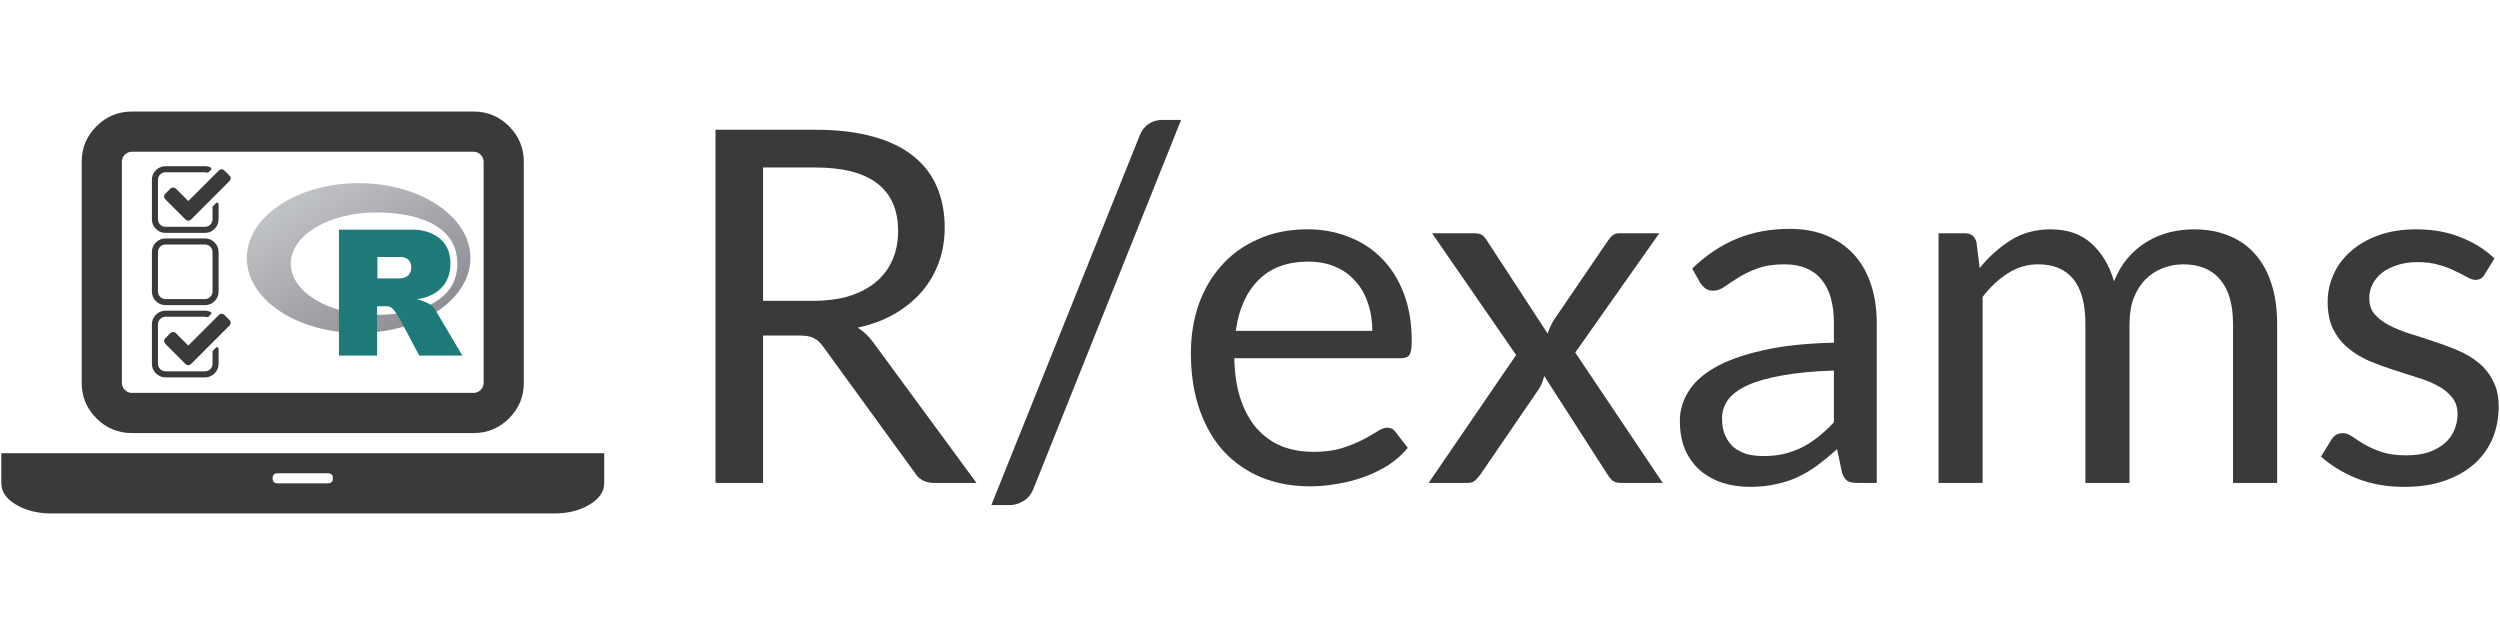
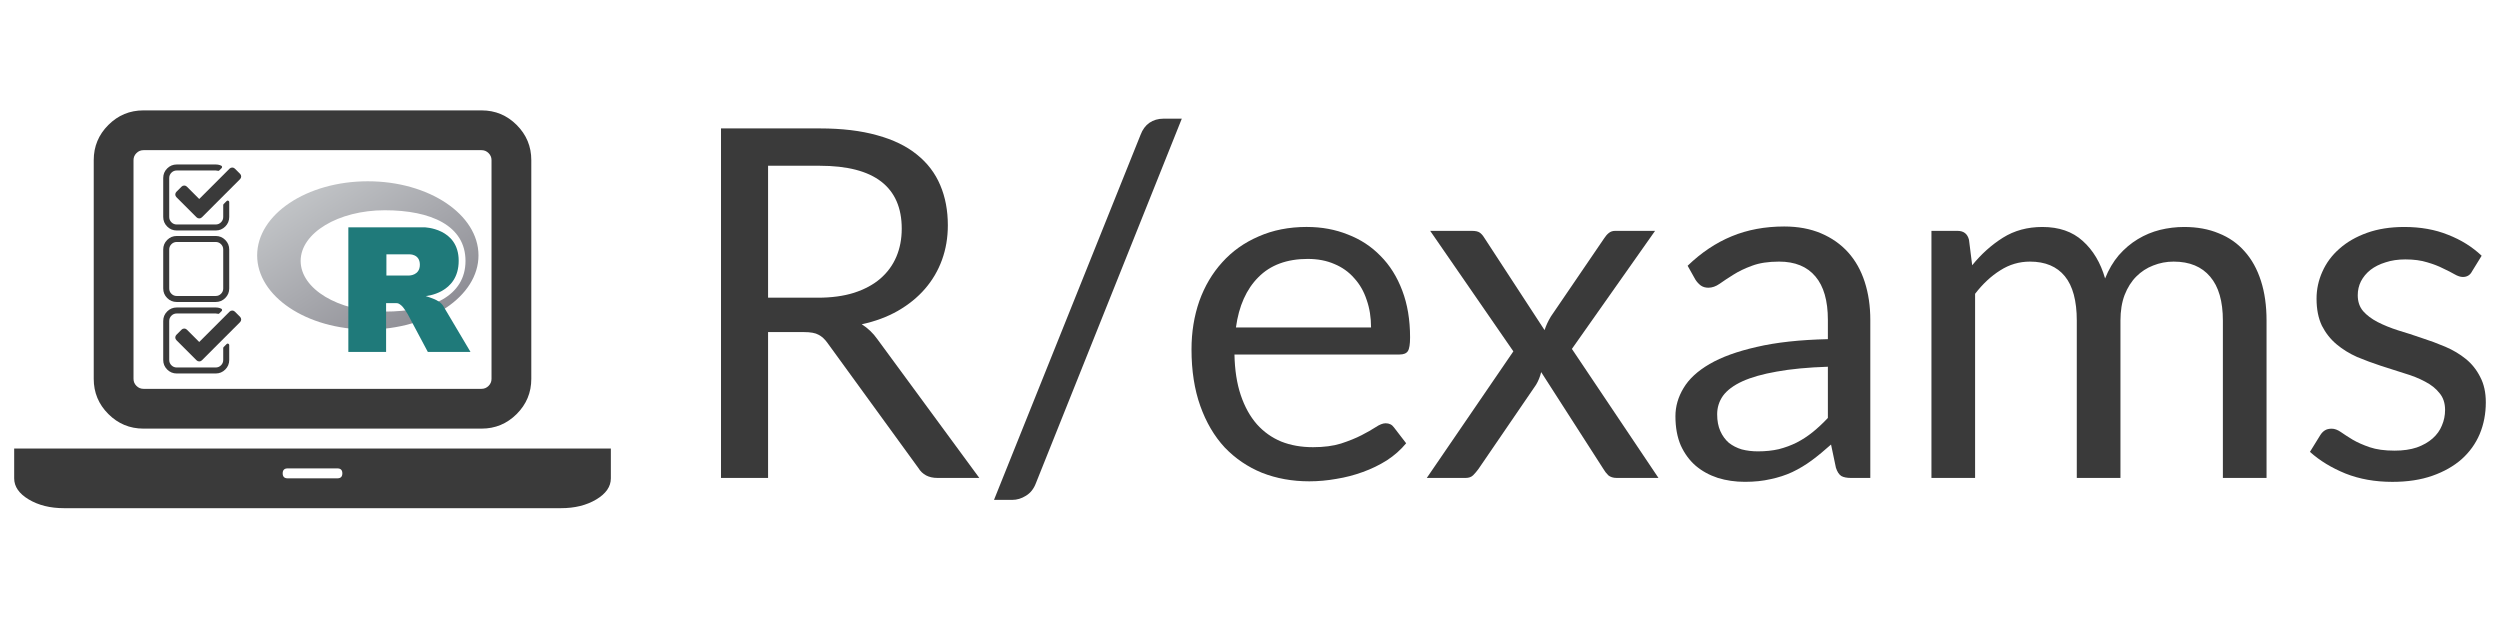
- <svg xmlns="http://www.w3.org/2000/svg" preserveAspectRatio="xMidYMid" width="1920" height="480" viewBox="0 0 1920 480" id="svg4341" version="1.1">
+ <svg xmlns="http://www.w3.org/2000/svg" preserveAspectRatio="xMidYMid" width="970" height="240" viewBox="0 0 1920 480" id="svg4341" version="1.1">
  <defs id="defs4343">
    <linearGradient id="gradientFill" x1="0.741" x2="590.863" y1="3.666" y2="593.787" gradientUnits="userSpaceOnUse" spreadMethod="pad" gradientTransform="scale(1.221942,0.8183692)">
      <stop offset="0" stop-color="rgb(203,206,208)" stop-opacity="1" id="stop4346" />
      <stop offset="1" stop-color="rgb(132,131,139)" stop-opacity="1" id="stop4348" />
    </linearGradient>
  </defs>
  <flowRoot xml:space="preserve" id="flowRoot6251" style="font-style:normal;font-weight:normal;font-size:40px;line-height:136%;font-family:Sans;letter-spacing:-4.07px;word-spacing:-1.1px;fill:#000000;fill-opacity:1;stroke:none;stroke-width:1px;stroke-linecap:butt;stroke-linejoin:miter;stroke-opacity:1" transform="translate(0,-81)">
    <flowRegion id="flowRegion6253">
      <rect id="rect6255" width="424.887" height="97.762" x="-486.928" y="160.553" />
    </flowRegion>
    <flowPara id="flowPara6257" />
  </flowRoot>
  <g id="g6364" transform="matrix(6.086596,0,0,6.086596,-245.9309,1031.419)">
    <g transform="matrix(0.09745695,0,0,0.09745695,45.89986,-215.5297)" id="g6227">
      <g id="g6223" transform="matrix(0.4015399,0,0,0.4015399,262.8067,708.6877)">
        <path id="path4350" d="M 361.453,485.937 C 162.329,485.937 0.906,377.828 0.906,244.469 0.906,111.109 162.329,3 361.453,3 560.578,3 722,111.109 722,244.469 722,377.828 560.578,485.937 361.453,485.937 Z M 416.641,97.406 c -151.352,0 -274.047,73.908 -274.047,165.078 0,91.17 122.695,165.078 274.047,165.078 151.351,0 263.046,-50.529 263.046,-165.078 0,-114.513 -111.695,-165.078 -263.046,-165.078 z" style="fill:url(#gradientFill);fill-rule:evenodd" />
        <path id="path4352" d="m 550,377 c 0,0 21.822,6.585 34.5,13 4.399,2.226 12.01,6.668 17.5,12.5 5.378,5.712 8,11.5 8,11.5 L 696,559 557,559.062 492,437 c 0,0 -13.31,-22.869 -21.5,-29.5 -6.832,-5.531 -9.745,-7.5 -16.5,-7.5 -4.702,0 -33.026,0 -33.026,0 l 0.026,158.974 -123,0.052 0,-406.088 247,0 c 0,0 112.5,2.029 112.5,109.062 0,107.033 -107.5,115 -107.5,115 z m -53.5,-135.976 -74.463,-0.048 -0.037,69.05 74.5,-0.024 c 0,0 34.5,-0.107 34.5,-35.125 0,-35.722 -34.5,-33.853 -34.5,-33.853 z" style="fill:#1f7a7a" />
      </g>
      <path d="m 226.632,737.104 0,19.499 q 0,7.3 -5.181,12.481 -5.181,5.181 -12.481,5.181 l -51.023,0 q -7.3,0 -12.481,-5.181 -5.181,-5.181 -5.181,-12.481 l 0,-51.023 q 0,-7.3 5.181,-12.481 5.181,-5.181 12.481,-5.181 l 51.023,0 q 3.862,0 7.175,1.531 0.918,0.432 1.107,1.413 0.181,1.044 -0.549,1.782 l -3.006,3.006 q -0.612,0.612 -1.413,0.612 -0.181,0 -0.549,-0.126 -1.413,-0.369 -2.763,-0.369 l -51.023,0 q -4.05,0 -6.931,2.881 -2.881,2.881 -2.881,6.931 l 0,51.023 q 0,4.05 2.881,6.931 2.881,2.881 6.931,2.881 l 51.023,0 q 4.05,0 6.931,-2.881 2.881,-2.881 2.881,-6.931 l 0,-15.574 q 0,-0.801 0.549,-1.35 l 3.925,-3.925 q 0.612,-0.612 1.413,-0.612 0.369,0 0.738,0.181 1.225,0.487 1.225,1.782 z m 14.169,-29.994 -49.916,49.916 q -1.468,1.468 -3.493,1.468 -2.025,0 -3.493,-1.468 L 157.531,730.659 q -1.468,-1.468 -1.468,-3.493 0,-2.025 1.468,-3.493 l 6.743,-6.743 q 1.468,-1.468 3.493,-1.468 2.025,0 3.493,1.468 l 16.131,16.131 39.68,-39.68 q 1.468,-1.468 3.493,-1.468 2.025,0 3.493,1.468 l 6.743,6.743 q 1.468,1.468 1.468,3.493 0,2.025 -1.468,3.493 z" id="path5064" style="fill:#3a3a3a;fill-opacity:1" />
      <path d="m 208.97,789.305 -51.023,0 q -4.05,0 -6.931,2.881 -2.881,2.881 -2.881,6.931 l 0,51.023 q 0,4.05 2.881,6.931 2.881,2.881 6.931,2.881 l 51.023,0 q 4.05,0 6.931,-2.881 2.881,-2.881 2.881,-6.931 l 0,-51.023 q 0,-4.05 -2.881,-6.931 -2.881,-2.881 -6.931,-2.881 z m 17.662,9.812 0,51.023 q 0,7.3 -5.181,12.481 -5.181,5.181 -12.481,5.181 l -51.023,0 q -7.3,0 -12.481,-5.181 -5.181,-5.181 -5.181,-12.481 l 0,-51.023 q 0,-7.3 5.181,-12.481 5.181,-5.181 12.481,-5.181 l 51.023,0 q 7.3,0 12.481,5.181 5.181,5.181 5.181,12.481 z" id="path5054" style="fill:#3a3a3a;fill-opacity:1" />
      <path d="m 114.431,1033.458 q -26.852,0 -45.95,-19.098 -19.098,-19.098 -19.098,-45.95 l 0,-286.211 q 0,-26.852 19.098,-45.95 19.098,-19.098 45.95,-19.098 l 442.326,0 q 26.852,0 45.95,19.098 19.098,19.098 19.098,45.95 l 0,286.211 q 0,26.852 -19.098,45.95 -19.098,19.098 -45.95,19.098 l -442.326,0 z m -13.01,-351.259 0,286.211 q 0,5.308 3.851,9.159 3.851,3.851 9.159,3.851 l 442.326,0 q 5.308,0 9.159,-3.851 3.851,-3.851 3.851,-9.159 l 0,-286.211 q 0,-5.308 -3.851,-9.159 -3.851,-3.851 -9.159,-3.851 l -442.326,0 q -5.308,0 -9.159,3.851 -3.851,3.851 -3.851,9.159 z m 559.412,377.278 65.048,0 0,39.029 q 0,16.236 -19.098,27.632 -19.098,11.396 -45.95,11.396 l -650.479,0 q -26.852,0 -45.95,-11.396 -19.098,-11.396 -19.098,-27.632 l 0,-39.029 715.527,0 z m -292.716,39.029 q 6.505,0 6.505,-6.505 0,-6.505 -6.505,-6.505 l -65.048,0 q -6.505,0 -6.505,6.505 0,6.505 6.505,6.505 l 65.048,0 z" id="path4446" style="fill:#3a3a3a;fill-opacity:1" />
      <path d="m 226.632,924.178 0,19.499 q 0,7.3 -5.181,12.481 -5.181,5.181 -12.481,5.181 l -51.023,0 q -7.3,0 -12.481,-5.181 -5.181,-5.181 -5.181,-12.481 l 0,-51.023 q 0,-7.3 5.181,-12.481 5.181,-5.181 12.481,-5.181 l 51.023,0 q 3.862,0 7.175,1.531 0.918,0.432 1.107,1.413 0.181,1.044 -0.549,1.782 l -3.006,3.006 q -0.612,0.612 -1.413,0.612 -0.181,0 -0.549,-0.126 -1.413,-0.369 -2.763,-0.369 l -51.023,0 q -4.05,0 -6.931,2.881 -2.881,2.881 -2.881,6.931 l 0,51.023 q 0,4.05 2.881,6.931 2.881,2.881 6.931,2.881 l 51.023,0 q 4.05,0 6.931,-2.881 2.881,-2.881 2.881,-6.931 l 0,-15.574 q 0,-0.801 0.549,-1.35 l 3.925,-3.925 q 0.612,-0.612 1.413,-0.612 0.369,0 0.738,0.181 1.225,0.487 1.225,1.782 z m 14.169,-29.994 -49.916,49.916 q -1.468,1.468 -3.493,1.468 -2.025,0 -3.493,-1.468 L 157.531,917.734 q -1.468,-1.468 -1.468,-3.493 0,-2.025 1.468,-3.493 l 6.743,-6.743 q 1.468,-1.468 3.493,-1.468 2.025,0 3.493,1.468 l 16.131,16.131 39.68,-39.68 q 1.468,-1.468 3.493,-1.468 2.025,0 3.493,1.468 l 6.743,6.743 q 1.468,1.468 1.468,3.493 0,2.025 -1.468,3.493 z" id="path5064-3" style="fill:#3a3a3a;fill-opacity:1" />
    </g>
    <g transform="matrix(1.985283,0,0,1.985283,123.5514,-321.8736)" id="text6236" style="font-style:normal;font-weight:normal;font-size:31.326px;line-height:136%;font-family:Sans;letter-spacing:-3.187px;word-spacing:-0.861px;fill:#3a3a3a;fill-opacity:1;stroke:none;stroke-width:1px;stroke-linecap:butt;stroke-linejoin:miter;stroke-opacity:1">
      <path id="path6320" style="font-style:normal;font-variant:normal;font-weight:normal;font-stretch:normal;font-family:Lato;-inkscape-font-specification:Lato;letter-spacing:-0.29px;word-spacing:-0.863px;fill:#3a3a3a;fill-opacity:1" d="m 6.616,98.099 0,9.366 -3.023,0 0,-22.445 6.344,0 q 2.13,0 3.681,0.439 1.551,0.423 2.553,1.237 1.018,0.814 1.504,1.974 0.486,1.143 0.486,2.569 0,1.19 -0.376,2.224 -0.376,1.034 -1.096,1.864 -0.705,0.814 -1.739,1.41 -1.018,0.58 -2.318,0.861 0.595,0.376 1.002,0.955 l 6.547,8.912 -2.694,0 q -0.83,0 -1.222,-0.642 L 10.437,98.804 Q 10.171,98.428 9.858,98.271 9.56,98.099 8.918,98.099 l -2.302,0 z m 0,-2.208 3.195,0 q 1.316,0 2.318,-0.313 1.018,-0.329 1.692,-0.908 0.689,-0.595 1.034,-1.41 0.345,-0.814 0.345,-1.801 0,-2.005 -1.316,-3.023 -1.316,-1.018 -3.947,-1.018 l -3.321,0 0,8.474 z" />
      <path id="path6322" style="font-style:normal;font-variant:normal;font-weight:normal;font-stretch:normal;font-family:Lato;-inkscape-font-specification:Lato;letter-spacing:-0.29px;word-spacing:-0.863px;fill:#3a3a3a;fill-opacity:1" d="m 23.819,107.795 q -0.204,0.548 -0.642,0.814 -0.423,0.266 -0.877,0.266 l -1.175,0 9.413,-23.447 q 0.188,-0.501 0.564,-0.767 0.392,-0.266 0.893,-0.266 l 1.19,0 -9.366,23.4 z" />
      <path id="path6324" style="font-style:normal;font-variant:normal;font-weight:normal;font-stretch:normal;font-family:Lato;-inkscape-font-specification:Lato;letter-spacing:-0.29px;word-spacing:-0.863px;fill:#3a3a3a;fill-opacity:1" d="m 41.22,91.348 q 1.425,0 2.631,0.486 1.222,0.47 2.099,1.378 0.893,0.893 1.394,2.224 0.501,1.316 0.501,3.007 0,0.658 -0.141,0.877 -0.141,0.219 -0.533,0.219 l -10.604,0 q 0.031,1.504 0.407,2.616 0.376,1.112 1.034,1.864 0.658,0.736 1.566,1.112 0.908,0.36 2.036,0.36 1.049,0 1.801,-0.235 0.767,-0.251 1.316,-0.533 0.548,-0.282 0.908,-0.517 0.376,-0.251 0.642,-0.251 0.345,0 0.533,0.266 l 0.783,1.018 q -0.517,0.627 -1.237,1.096 -0.72,0.454 -1.551,0.752 -0.814,0.298 -1.692,0.439 -0.877,0.157 -1.739,0.157 -1.645,0 -3.039,-0.548 -1.378,-0.564 -2.396,-1.629 -1.002,-1.081 -1.566,-2.663 -0.564,-1.582 -0.564,-3.634 0,-1.66 0.501,-3.101 0.517,-1.441 1.472,-2.49 0.955,-1.065 2.334,-1.66 1.378,-0.611 3.101,-0.611 z m 0.063,2.052 q -2.021,0 -3.18,1.175 -1.159,1.159 -1.441,3.227 l 8.677,0 q 0,-0.971 -0.282,-1.77 -0.266,-0.814 -0.799,-1.394 -0.517,-0.595 -1.269,-0.908 -0.752,-0.329 -1.707,-0.329 z" />
      <path id="path6326" style="font-style:normal;font-variant:normal;font-weight:normal;font-stretch:normal;font-family:Lato;-inkscape-font-specification:Lato;letter-spacing:-0.29px;word-spacing:-0.863px;fill:#3a3a3a;fill-opacity:1" d="m 54.478,99.337 -5.341,-7.738 2.678,0 q 0.345,0 0.501,0.11 0.157,0.11 0.282,0.313 l 3.884,5.952 q 0.141,-0.439 0.407,-0.877 l 3.415,-5.012 q 0.141,-0.219 0.298,-0.345 0.172,-0.141 0.407,-0.141 l 2.569,0 -5.341,7.581 5.56,8.286 -2.678,0 q -0.345,0 -0.548,-0.172 -0.188,-0.188 -0.313,-0.407 l -3.994,-6.218 q -0.11,0.454 -0.329,0.814 l -3.696,5.404 q -0.157,0.219 -0.345,0.407 -0.172,0.172 -0.486,0.172 l -2.49,0 5.56,-8.129 z" />
      <path id="path6328" style="font-style:normal;font-variant:normal;font-weight:normal;font-stretch:normal;font-family:Lato;-inkscape-font-specification:Lato;letter-spacing:-0.29px;word-spacing:-0.863px;fill:#3a3a3a;fill-opacity:1" d="m 76.164,107.466 q -0.407,0 -0.627,-0.125 -0.219,-0.141 -0.345,-0.533 l -0.313,-1.488 q -0.627,0.564 -1.237,1.018 -0.595,0.439 -1.253,0.752 -0.642,0.298 -1.394,0.454 -0.736,0.172 -1.645,0.172 -0.924,0 -1.739,-0.251 -0.814,-0.266 -1.425,-0.783 -0.595,-0.517 -0.955,-1.3 -0.345,-0.799 -0.345,-1.88 0,-0.94 0.517,-1.801 0.517,-0.877 1.676,-1.551 1.159,-0.674 3.023,-1.096 1.864,-0.439 4.574,-0.501 l 0,-1.237 q 0,-1.848 -0.799,-2.788 -0.799,-0.955 -2.334,-0.955 -1.034,0 -1.739,0.266 -0.689,0.251 -1.206,0.58 -0.501,0.313 -0.877,0.58 -0.36,0.251 -0.72,0.251 -0.282,0 -0.486,-0.141 -0.204,-0.157 -0.345,-0.376 l -0.501,-0.893 q 1.316,-1.269 2.835,-1.895 1.519,-0.627 3.368,-0.627 1.331,0 2.365,0.439 1.034,0.439 1.739,1.222 0.705,0.783 1.065,1.895 0.36,1.112 0.36,2.443 l 0,10.15 -1.237,0 z m -5.983,-1.707 q 0.736,0 1.347,-0.141 0.611,-0.157 1.143,-0.423 0.548,-0.282 1.034,-0.674 0.501,-0.407 0.971,-0.908 l 0,-3.289 q -1.927,0.063 -3.289,0.313 -1.347,0.235 -2.208,0.627 -0.846,0.392 -1.237,0.924 -0.376,0.533 -0.376,1.19 0,0.627 0.204,1.081 0.204,0.454 0.548,0.752 0.36,0.282 0.83,0.423 0.486,0.125 1.034,0.125 z" />
      <path id="path6330" style="font-style:normal;font-variant:normal;font-weight:normal;font-stretch:normal;font-family:Lato;-inkscape-font-specification:Lato;letter-spacing:-0.29px;word-spacing:-0.863px;fill:#3a3a3a;fill-opacity:1" d="m 81.327,107.466 0,-15.867 1.676,0 q 0.595,0 0.736,0.58 l 0.204,1.629 q 0.877,-1.081 1.974,-1.77 1.096,-0.689 2.537,-0.689 1.598,0 2.584,0.893 1.002,0.893 1.441,2.412 0.345,-0.861 0.877,-1.488 0.548,-0.627 1.222,-1.034 0.674,-0.407 1.425,-0.595 0.767,-0.188 1.551,-0.188 1.253,0 2.224,0.407 0.987,0.392 1.66,1.159 0.689,0.767 1.049,1.895 0.36,1.112 0.36,2.553 l 0,10.103 -2.804,0 0,-10.103 q 0,-1.864 -0.814,-2.819 -0.814,-0.971 -2.349,-0.971 -0.689,0 -1.316,0.251 -0.611,0.235 -1.081,0.705 -0.47,0.47 -0.752,1.19 -0.266,0.705 -0.266,1.645 l 0,10.103 -2.804,0 0,-10.103 q 0,-1.911 -0.767,-2.851 -0.767,-0.94 -2.24,-0.94 -1.034,0 -1.911,0.564 -0.877,0.548 -1.613,1.504 l 0,11.826 -2.804,0 z" />
      <path id="path6332" style="font-style:normal;font-variant:normal;font-weight:normal;font-stretch:normal;font-family:Lato;-inkscape-font-specification:Lato;letter-spacing:-0.29px;word-spacing:-0.863px;fill:#3a3a3a;fill-opacity:1" d="m 116.036,94.215 q -0.188,0.345 -0.58,0.345 -0.235,0 -0.533,-0.172 -0.298,-0.172 -0.736,-0.376 -0.423,-0.219 -1.018,-0.392 -0.595,-0.188 -1.41,-0.188 -0.705,0 -1.269,0.188 -0.564,0.172 -0.971,0.486 -0.392,0.313 -0.611,0.736 -0.204,0.407 -0.204,0.893 0,0.611 0.345,1.018 0.36,0.407 0.94,0.705 0.58,0.298 1.316,0.533 0.736,0.219 1.504,0.486 0.783,0.251 1.519,0.564 0.736,0.313 1.316,0.783 0.58,0.47 0.924,1.159 0.36,0.673 0.36,1.629 0,1.096 -0.392,2.036 -0.392,0.924 -1.159,1.613 -0.767,0.674 -1.88,1.065 -1.112,0.392 -2.569,0.392 -1.66,0 -3.007,-0.533 -1.347,-0.548 -2.287,-1.394 l 0.658,-1.065 q 0.125,-0.204 0.298,-0.313 0.172,-0.11 0.439,-0.11 0.282,0 0.595,0.219 0.313,0.219 0.752,0.486 0.454,0.266 1.096,0.486 0.642,0.219 1.598,0.219 0.814,0 1.425,-0.204 0.611,-0.219 1.018,-0.58 0.407,-0.36 0.595,-0.83 0.204,-0.47 0.204,-1.002 0,-0.658 -0.36,-1.081 -0.345,-0.439 -0.924,-0.736 -0.58,-0.313 -1.331,-0.533 -0.736,-0.235 -1.519,-0.486 -0.767,-0.251 -1.519,-0.564 -0.736,-0.329 -1.316,-0.814 -0.58,-0.486 -0.94,-1.19 -0.345,-0.72 -0.345,-1.739 0,-0.908 0.376,-1.739 0.376,-0.846 1.096,-1.472 0.721,-0.642 1.77,-1.018 1.049,-0.376 2.396,-0.376 1.566,0 2.804,0.501 1.253,0.486 2.161,1.347 l -0.627,1.018 z" />
    </g>
  </g>
</svg>
